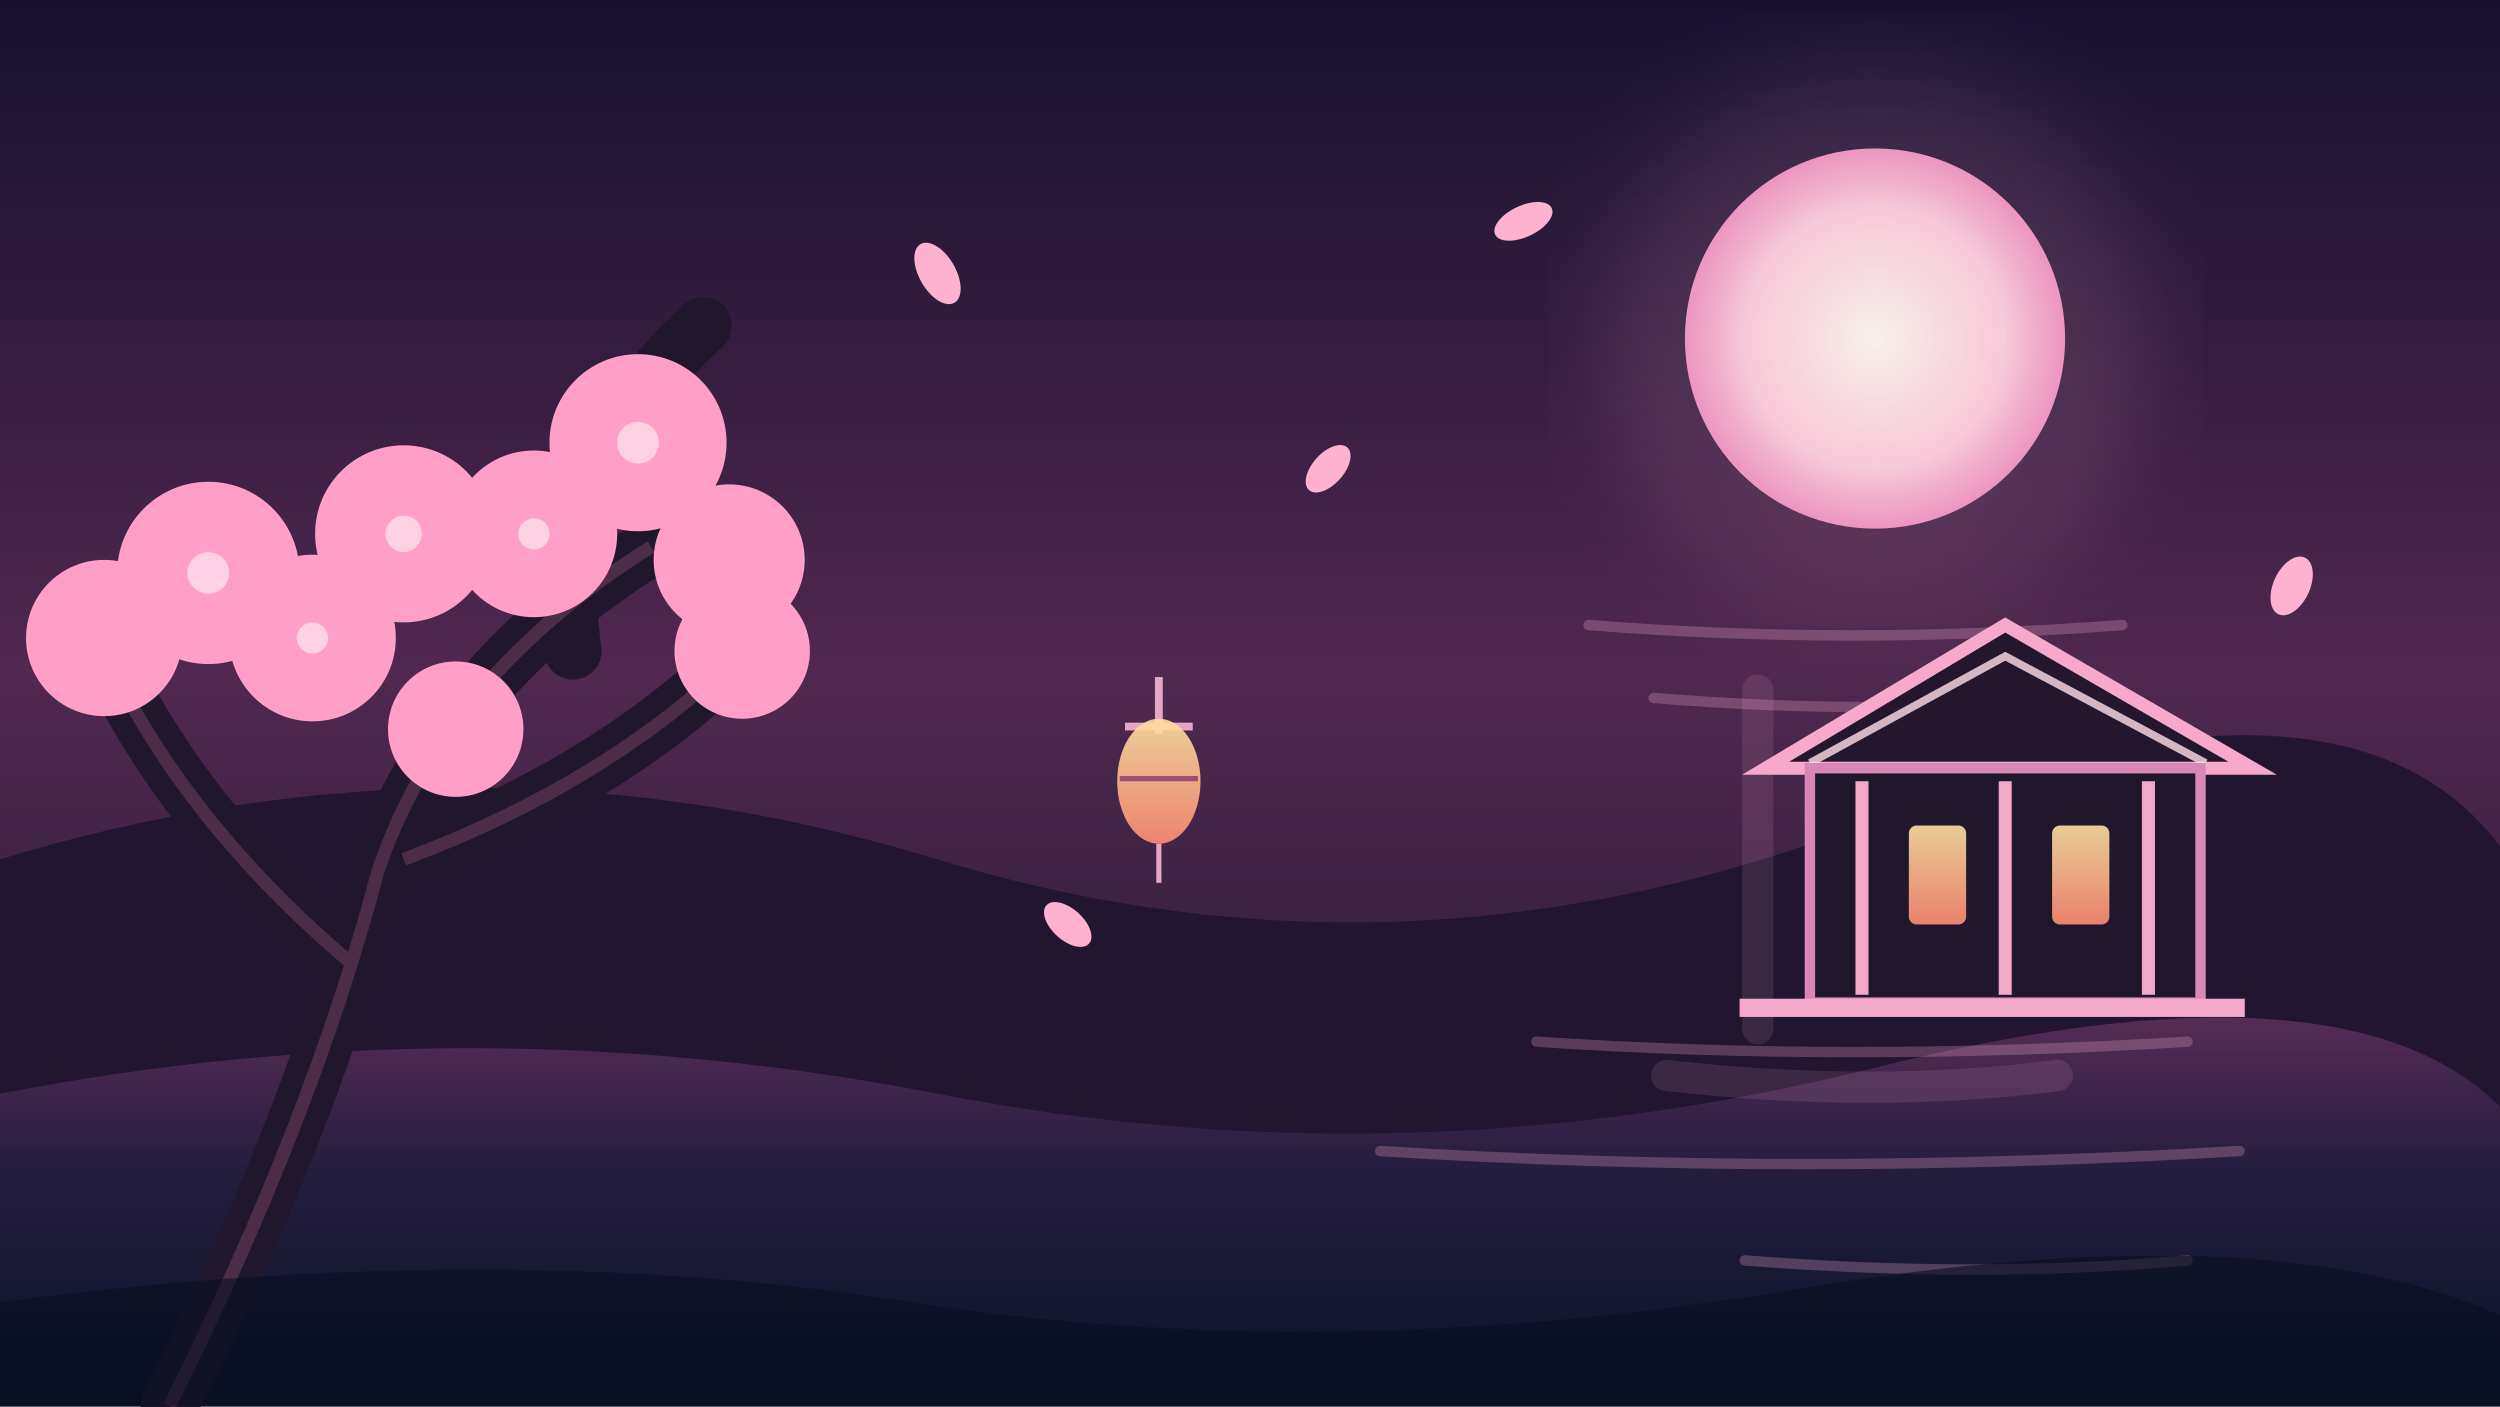
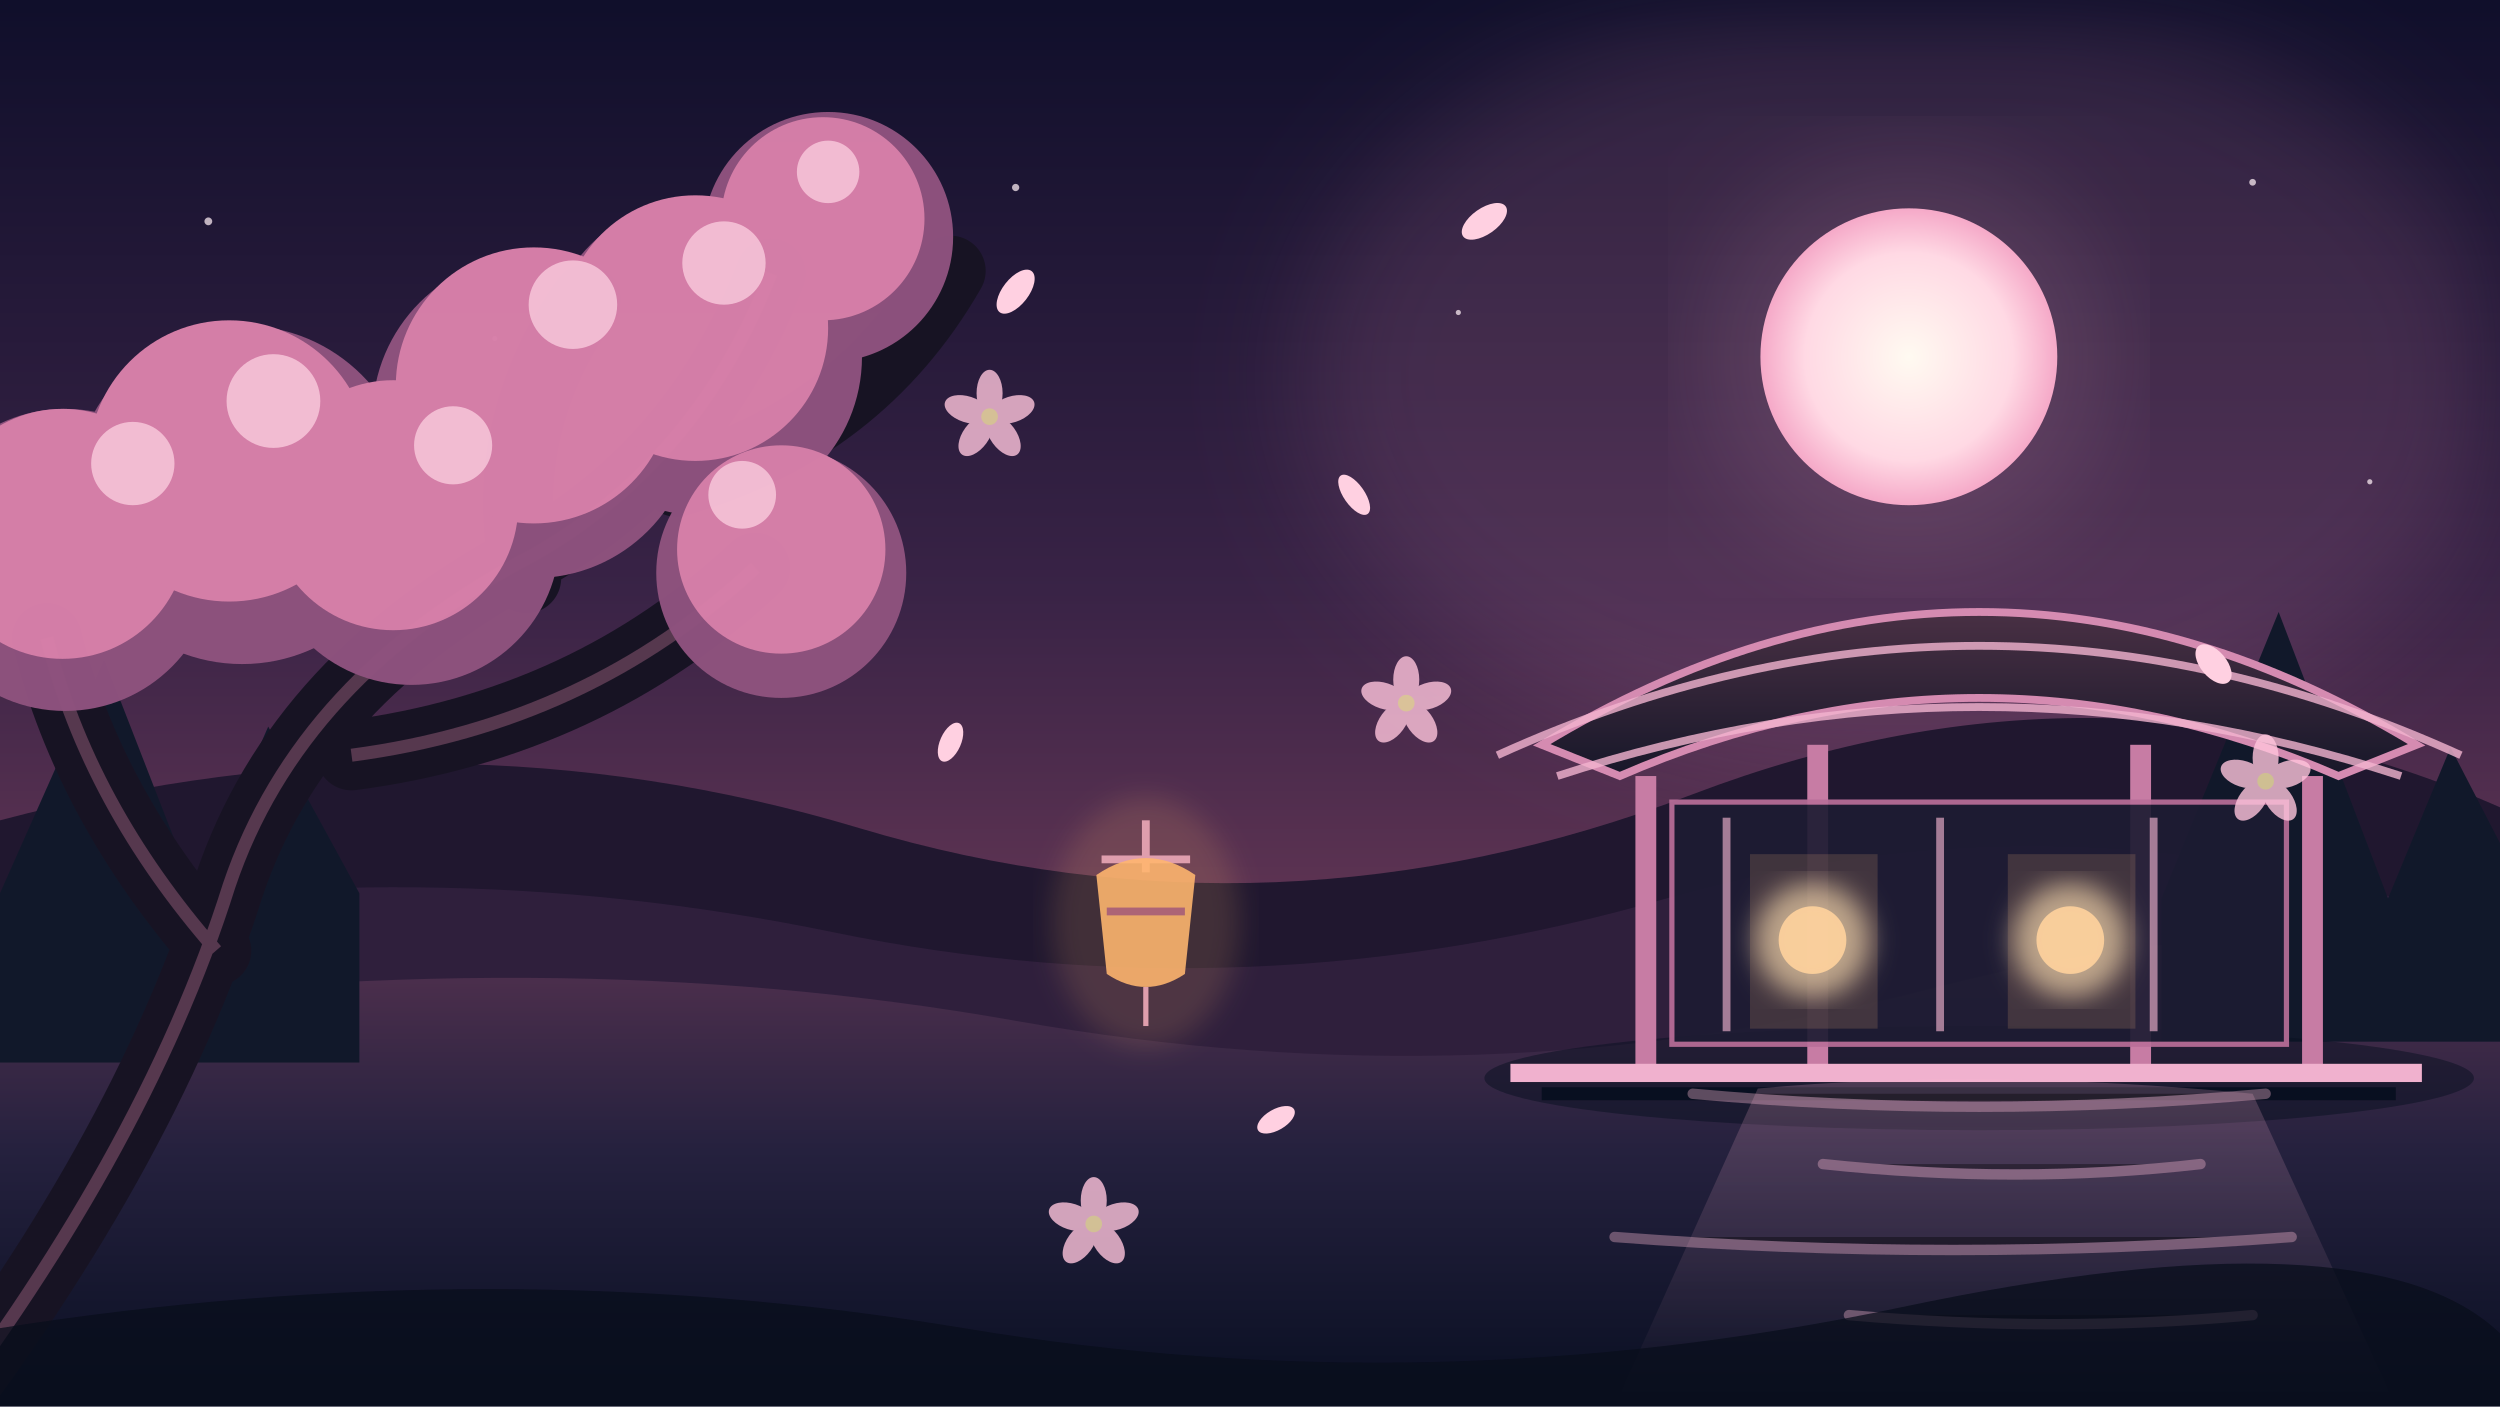
- <svg xmlns="http://www.w3.org/2000/svg" viewBox="0 0 960 540">
+ <svg xmlns="http://www.w3.org/2000/svg" viewBox="0 0 960 540" preserveAspectRatio="xMidYMid slice">
  <defs>
-     <linearGradient id="sky" x2="0" y2="1">
-       <stop stop-color="#17112f" />
-       <stop offset=".48" stop-color="#51284f" />
-       <stop offset="1" stop-color="#11152b" />
+     <linearGradient id="sSky" x2="0" y2="1">
+       <stop stop-color="#100f2b" />
+       <stop offset=".42" stop-color="#392346" />
+       <stop offset=".76" stop-color="#713c59" />
+       <stop offset="1" stop-color="#171a35" />
    </linearGradient>
-     <radialGradient id="moon">
-       <stop stop-color="#fff9f1" />
-       <stop offset=".68" stop-color="#ffd1df" />
-       <stop offset="1" stop-color="#f39ac4" />
+     <radialGradient id="sMoon">
+       <stop stop-color="#fffaf1" />
+       <stop offset=".7" stop-color="#ffd9e4" />
+       <stop offset="1" stop-color="#f5a9c8" />
    </radialGradient>
-     <linearGradient id="water" x2="0" y2="1">
-       <stop stop-color="#552c55" />
-       <stop offset=".4" stop-color="#241d3e" />
-       <stop offset="1" stop-color="#091326" />
+     <linearGradient id="sLake" x2="0" y2="1">
+       <stop stop-color="#53314f" />
+       <stop offset=".45" stop-color="#25213e" />
+       <stop offset="1" stop-color="#090f22" />
    </linearGradient>
-     <linearGradient id="lantern" x2="0" y2="1">
-       <stop stop-color="#ffe0a1" />
-       <stop offset="1" stop-color="#ff8d73" />
+     <linearGradient id="sGlow" x2="0" y2="1">
+       <stop stop-color="#ffb5d1" stop-opacity=".7" />
+       <stop offset="1" stop-color="#ffb5d1" stop-opacity="0" />
    </linearGradient>
-     <filter id="soft">
-       <feGaussianBlur stdDeviation="17" />
+     <linearGradient id="sRoof" x2="0" y2="1">
+       <stop stop-color="#493044" />
+       <stop offset="1" stop-color="#171729" />
+     </linearGradient>
+     <filter id="sBlur">
+       <feGaussianBlur stdDeviation="22" />
    </filter>
+     <filter id="sSoft">
+       <feGaussianBlur stdDeviation="5" />
+     </filter>
+     <g id="sFlower">
+       <g fill="#ffc4dc">
+         <ellipse cy="-9" rx="5" ry="9" />
+         <ellipse cy="-9" rx="5" ry="9" transform="rotate(72)" />
+         <ellipse cy="-9" rx="5" ry="9" transform="rotate(144)" />
+         <ellipse cy="-9" rx="5" ry="9" transform="rotate(216)" />
+         <ellipse cy="-9" rx="5" ry="9" transform="rotate(288)" />
+       </g>
+       <circle r="3.2" fill="#ffe8ad" />
+     </g>
  </defs>
-   <rect width="960" height="540" fill="url(#sky)" />
-   <circle cx="720" cy="130" r="105" fill="#ffb8d6" opacity=".12" filter="url(#soft)" />
-   <circle cx="720" cy="130" r="73" fill="url(#moon)" opacity=".95" />
-   <path d="M0 330Q180 275 360 330T720 315T960 325V540H0Z" fill="#21152f" />
-   <path d="M0 420Q180 385 360 420T720 410T960 425V540H0Z" fill="url(#water)" />
-   <g fill="none" stroke="#ffb4d2" stroke-linecap="round">
-     <path d="M610 240q100 8 205 0m-180 28q85 7 160 0m-205 132q120 8 250 0m-310 42q160 10 330 0m-190 42q90 7 170 0" stroke-width="4" opacity=".25" />
-     <path d="M675 265v130m-35 18q80 9 150 0" stroke-width="12" opacity=".12" />
+   <rect width="960" height="540" fill="url(#sSky)" />
+   <ellipse cx="730" cy="145" rx="230" ry="150" fill="#f59bc4" opacity=".13" filter="url(#sBlur)" />
+   <circle cx="733" cy="137" r="77" fill="#ffbed5" opacity=".13" filter="url(#sBlur)" />
+   <circle cx="733" cy="137" r="57" fill="url(#sMoon)" />
+   <g fill="#fff0f5" opacity=".72">
+     <circle cx="80" cy="85" r="1.5" />
+     <circle cx="190" cy="130" r="1" />
+     <circle cx="390" cy="72" r="1.4" />
+     <circle cx="560" cy="120" r="1" />
+     <circle cx="865" cy="70" r="1.3" />
+     <circle cx="910" cy="185" r="1" />
  </g>
-   <g transform="translate(690 265)">
-     <path d="M-12 30L80-25 175 30Z" fill="#24162c" stroke="#f6a9ca" stroke-width="5" />
-     <path d="M5 28L80-13 157 28" fill="none" stroke="#ffe0e9" stroke-width="3" opacity=".8" />
-     <rect x="5" y="30" width="150" height="90" fill="#21172d" stroke="#d987b5" stroke-width="4" />
-     <path d="M25 35v82m110-82v82M80 35v82" stroke="#f3a8c8" stroke-width="5" />
-     <rect x="43" y="52" width="22" height="38" rx="3" fill="url(#lantern)" opacity=".9" />
-     <rect x="98" y="52" width="22" height="38" rx="3" fill="url(#lantern)" opacity=".9" />
-     <path d="M-22 122h194" stroke="#f4a9ca" stroke-width="7" />
+   <path d="M0 315Q170 270 330 318T650 305T960 310V540H0Z" fill="#20172f" />
+   <path d="M0 355Q160 325 320 358T640 345T960 358V540H0Z" fill="#382344" opacity=".65" />
+   <path d="M0 390Q210 360 390 392T740 380T960 394V540H0Z" fill="url(#sLake)" />
+   <g fill="#11182a">
+     <path d="M0 343l40-90 35 90 28-64 35 64v65H0Z" />
+     <path d="M830 345l45-110 42 110 24-58 30 58v55H830Z" />
  </g>
-   <path d="M65 540Q120 430 145 335Q170 260 250 210M135 370Q70 315 40 250M155 330Q235 300 285 250M220 250Q210 180 270 125" fill="none" stroke="#21172c" stroke-width="22" stroke-linecap="round" />
-   <path d="M65 540Q120 430 145 335Q170 260 250 210M135 370Q70 315 40 250M155 330Q235 300 285 250" fill="none" stroke="#70405e" stroke-width="5" opacity=".55" />
-   <g fill="#ff9fc8">
-     <circle cx="40" cy="245" r="30" />
-     <circle cx="80" cy="220" r="35" />
-     <circle cx="120" cy="245" r="32" />
-     <circle cx="155" cy="205" r="34" />
-     <circle cx="205" cy="205" r="32" />
-     <circle cx="245" cy="170" r="34" />
-     <circle cx="280" cy="215" r="29" />
-     <circle cx="285" cy="250" r="26" />
-     <circle cx="175" cy="280" r="26" />
+   <g transform="translate(620 250)">
+     <ellipse cx="140" cy="164" rx="190" ry="20" fill="#080f20" opacity=".5" />
+     <path d="M-28 36Q140-66 308 36L278 48Q140-12 2 48Z" fill="url(#sRoof)" stroke="#d58bb1" stroke-width="3" />
+     <path d="M-45 40Q140-44 325 40M-22 48Q140-5 302 48" fill="none" stroke="#f2b4d0" stroke-width="3" opacity=".8" />
+     <path d="M12 48V160M78 36V160M202 36V160M268 48V160" stroke="#c77ca4" stroke-width="8" />
+     <path d="M22 58H258V151H22Z" fill="#1c1b32" opacity=".92" stroke="#b96e98" stroke-width="2" />
+     <path d="M43 64V146M125 64V146M207 64V146" stroke="#edb0cc" stroke-width="3" opacity=".65" />
+     <rect x="52" y="78" width="49" height="67" fill="#ffb879" opacity=".16" />
+     <rect x="151" y="78" width="49" height="67" fill="#ffb879" opacity=".16" />
+     <path d="M-40 162H310" stroke="#f0b1ce" stroke-width="7" />
+     <path d="M-28 170H300" stroke="#080f20" stroke-width="5" />
+     <g fill="#ffb977" opacity=".9">
+       <circle cx="76" cy="111" r="13" />
+       <circle cx="175" cy="111" r="13" />
+     </g>
+     <g fill="#ffe0b2" opacity=".65" filter="url(#sSoft)">
+       <circle cx="76" cy="111" r="22" />
+       <circle cx="175" cy="111" r="22" />
+     </g>
  </g>
-   <g fill="#ffd9e8" opacity=".85">
-     <circle cx="80" cy="220" r="8" />
-     <circle cx="155" cy="205" r="7" />
-     <circle cx="245" cy="170" r="8" />
-     <circle cx="205" cy="205" r="6" />
-     <circle cx="120" cy="245" r="6" />
+   <path d="M-35 560Q55 445 88 340Q115 260 205 213Q268 177 296 105M83 365Q34 309 18 245M135 290Q226 278 290 218M202 222Q190 165 225 115M260 185Q330 165 365 104" fill="none" stroke="#171323" stroke-width="27" stroke-linecap="round" />
+   <path d="M-35 560Q55 445 88 340Q115 260 205 213Q268 177 296 105M83 365Q34 309 18 245M135 290Q226 278 290 218" fill="none" stroke="#80506b" stroke-width="5" opacity=".6" />
+   <g opacity=".98">
+     <g fill="#8e527d">
+       <circle cx="25" cy="215" r="58" />
+       <circle cx="93" cy="190" r="65" />
+       <circle cx="158" cy="206" r="57" />
+       <circle cx="205" cy="160" r="62" />
+       <circle cx="270" cy="137" r="61" />
+       <circle cx="318" cy="91" r="48" />
+       <circle cx="300" cy="220" r="48" />
+     </g>
+     <g fill="#d77fa9">
+       <circle cx="24" cy="205" r="48" />
+       <circle cx="88" cy="177" r="54" />
+       <circle cx="151" cy="194" r="48" />
+       <circle cx="205" cy="148" r="53" />
+       <circle cx="267" cy="126" r="51" />
+       <circle cx="316" cy="84" r="39" />
+       <circle cx="300" cy="211" r="40" />
+     </g>
+     <g fill="#ffd1e2" opacity=".78">
+       <circle cx="51" cy="178" r="16" />
+       <circle cx="105" cy="154" r="18" />
+       <circle cx="174" cy="171" r="15" />
+       <circle cx="220" cy="117" r="17" />
+       <circle cx="278" cy="101" r="16" />
+       <circle cx="318" cy="66" r="12" />
+       <circle cx="285" cy="190" r="13" />
+     </g>
  </g>
-   <g>
-     <path d="M445 260v22m-13-3h26" stroke="#e6a6c4" stroke-width="3" />
-     <ellipse cx="445" cy="300" rx="16" ry="24" fill="url(#lantern)" opacity=".9" />
-     <path d="M430 299h30" stroke="#9a4e70" stroke-width="2" />
-     <path d="M445 324v15" stroke="#e6a6c4" stroke-width="2" />
+   <path d="M675 418Q760 410 865 420L920 540H620Z" fill="url(#sGlow)" opacity=".3" />
+   <g stroke="#ffbdd6" stroke-linecap="round" opacity=".35">
+     <path d="M650 420q110 10 220 0M700 447q75 8 145 0M620 475q130 10 260 0M710 505q80 7 155 0" stroke-width="4" />
  </g>
-   <g fill="#ffb2d0">
-     <ellipse cx="360" cy="105" rx="7" ry="13" transform="rotate(-30 360 105)" />
-     <ellipse cx="510" cy="180" rx="6" ry="11" transform="rotate(42 510 180)" />
-     <ellipse cx="585" cy="85" rx="6" ry="12" transform="rotate(65 585 85)" />
-     <ellipse cx="410" cy="355" rx="6" ry="11" transform="rotate(-48 410 355)" />
-     <ellipse cx="880" cy="225" rx="7" ry="12" transform="rotate(25 880 225)" />
+   <g transform="translate(440 350)">
+     <path d="M0-35V-15M-17-20H17" stroke="#d99ab8" stroke-width="3" />
+     <path d="M-19-14Q0-27 19-14L15 24Q0 34-15 24Z" fill="#ffb66e" opacity=".88" />
+     <path d="M-15 0H15" stroke="#9d5678" stroke-width="3" />
+     <path d="M0 29V44" stroke="#d99ab8" stroke-width="2" />
+     <ellipse cx="0" cy="4" rx="36" ry="48" fill="#ffb56c" opacity=".15" filter="url(#sSoft)" />
  </g>
-   <path d="M0 500Q190 475 350 500T690 495T960 505V540H0Z" fill="#080f20" opacity=".62" />
+   <g fill="#ffd0e1">
+     <ellipse cx="390" cy="112" rx="5" ry="10" transform="rotate(38 390 112)" />
+     <ellipse cx="520" cy="190" rx="4" ry="9" transform="rotate(-35 520 190)" />
+     <ellipse cx="570" cy="85" rx="5" ry="10" transform="rotate(55 570 85)" />
+     <ellipse cx="365" cy="285" rx="4" ry="8" transform="rotate(24 365 285)" />
+     <ellipse cx="850" cy="255" rx="5" ry="9" transform="rotate(-40 850 255)" />
+     <ellipse cx="490" cy="430" rx="4" ry="8" transform="rotate(60 490 430)" />
+   </g>
+   <g opacity=".8">
+     <use href="#sFlower" x="380" y="160" />
+     <use href="#sFlower" x="540" y="270" />
+     <use href="#sFlower" x="870" y="300" />
+     <use href="#sFlower" x="420" y="470" />
+   </g>
+   <path d="M0 510Q190 480 370 510T730 502T960 512V540H0Z" fill="#080d1b" opacity=".75" />
</svg>
